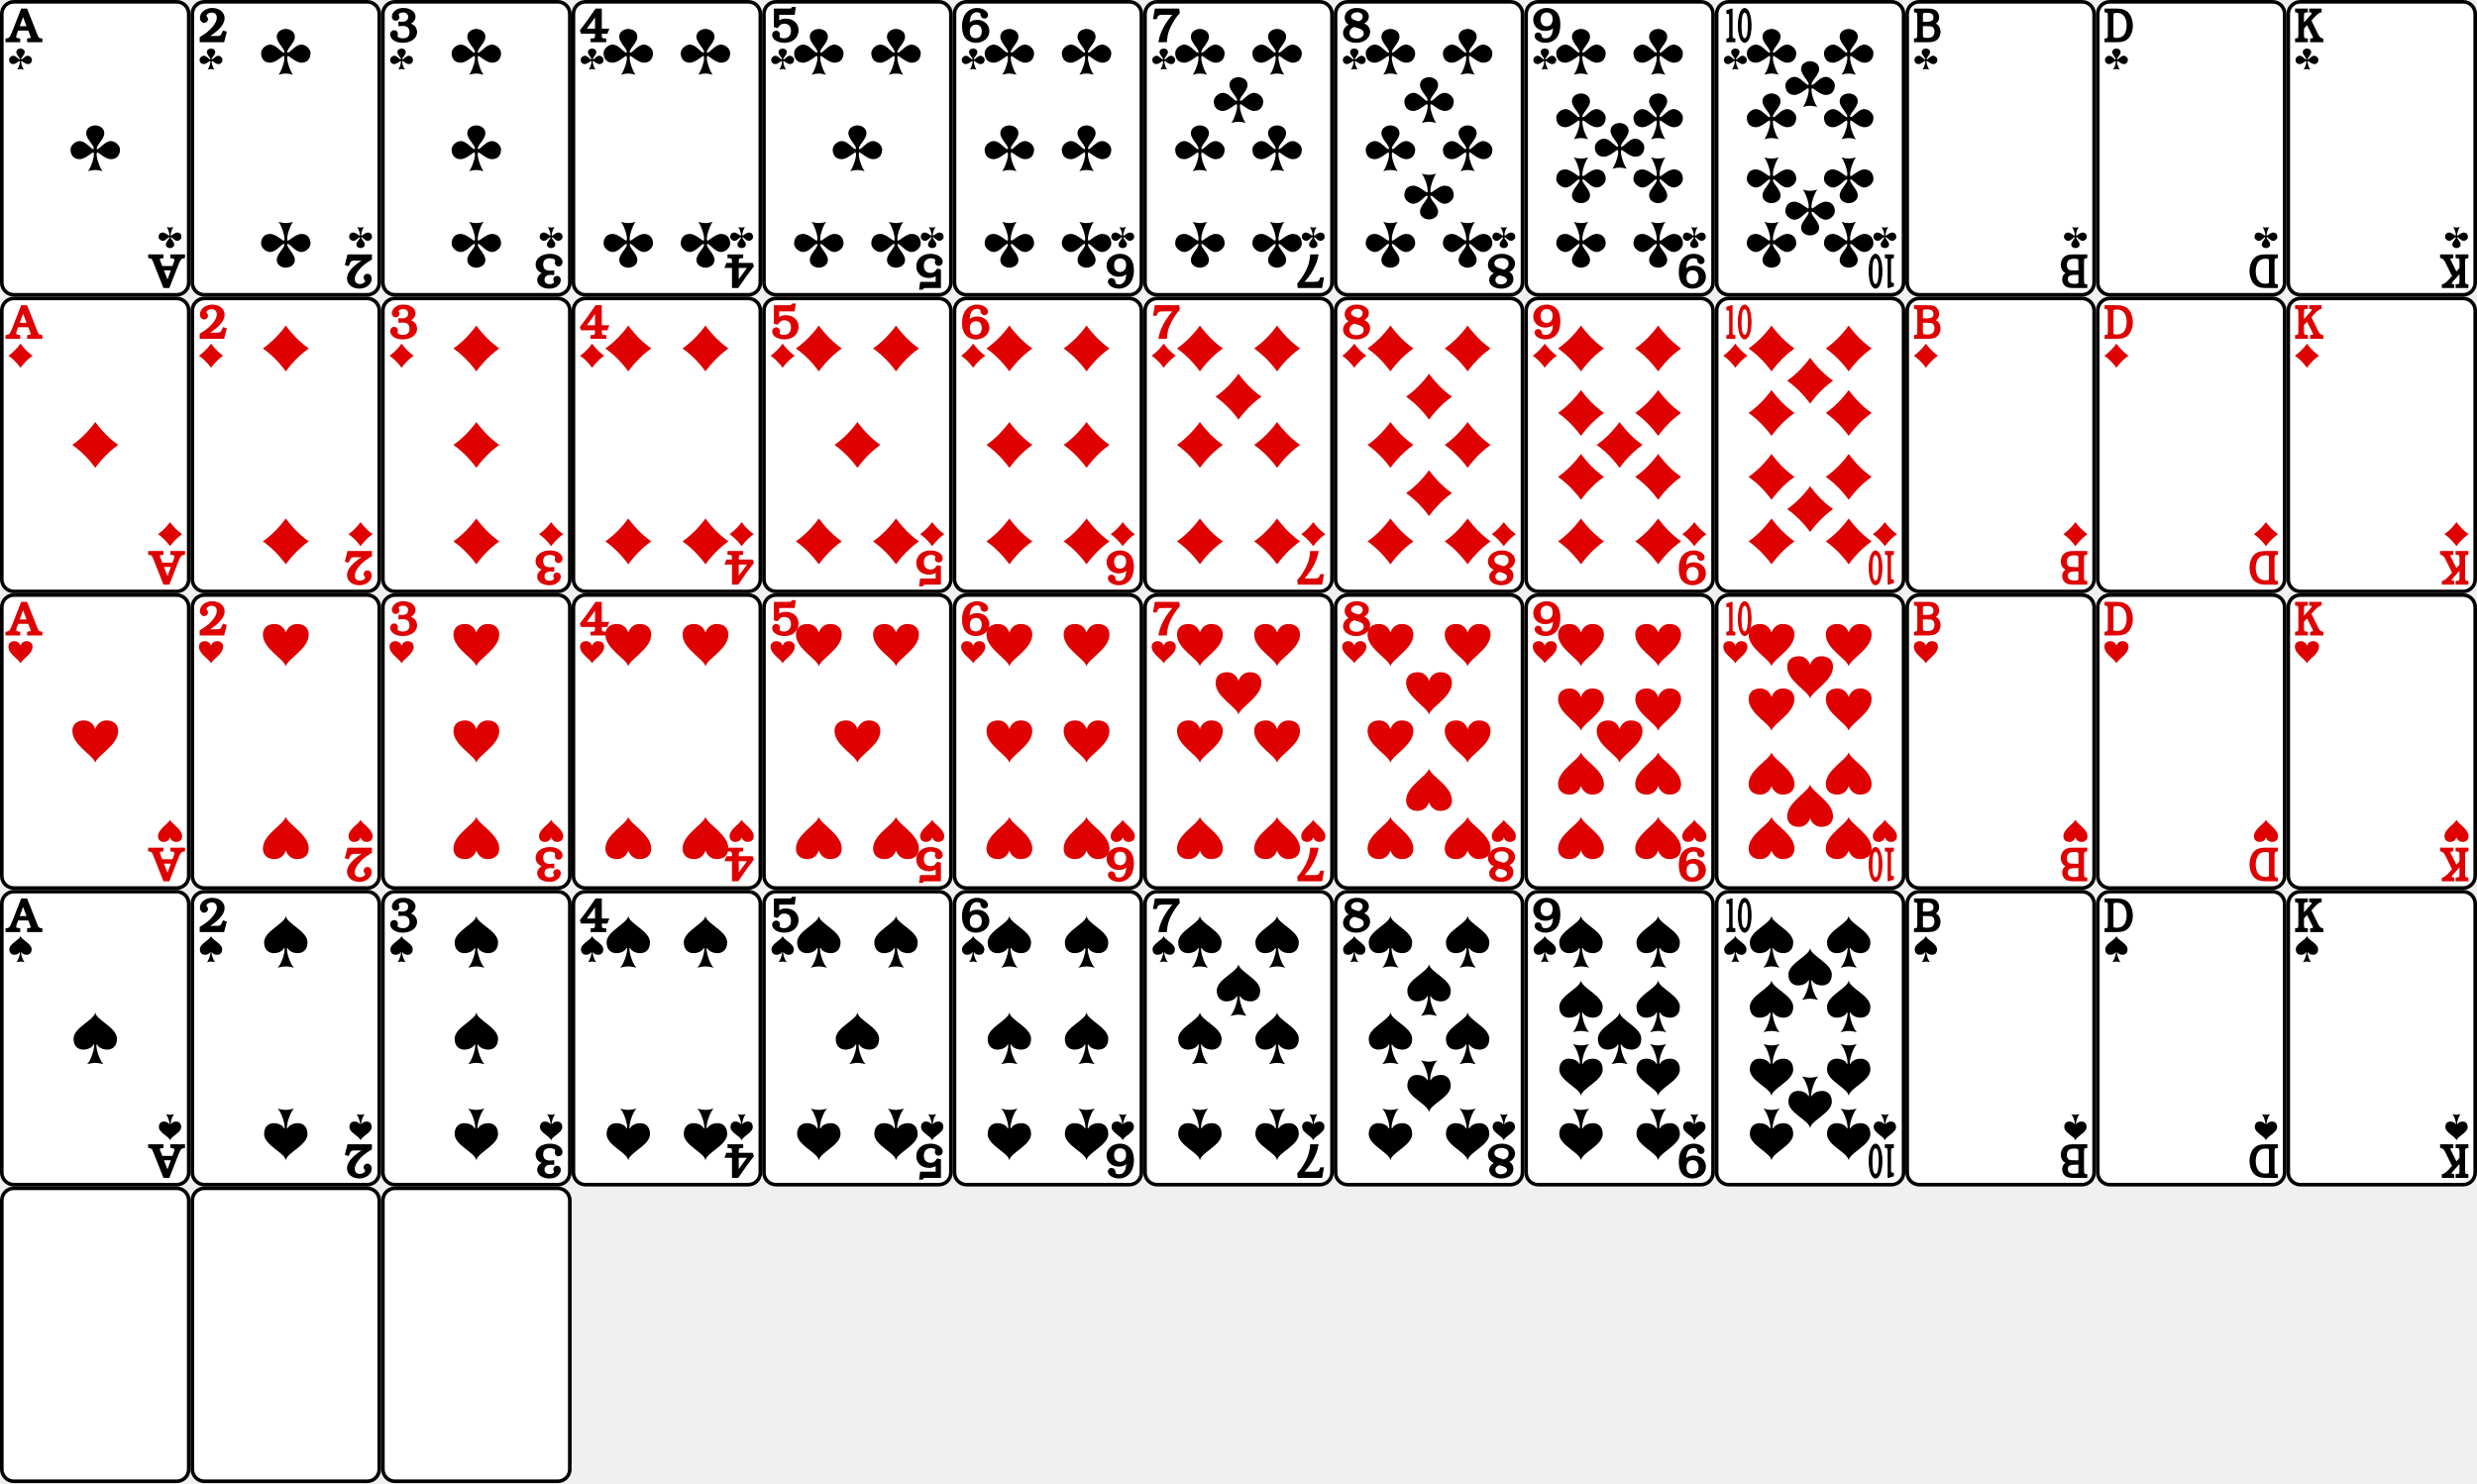
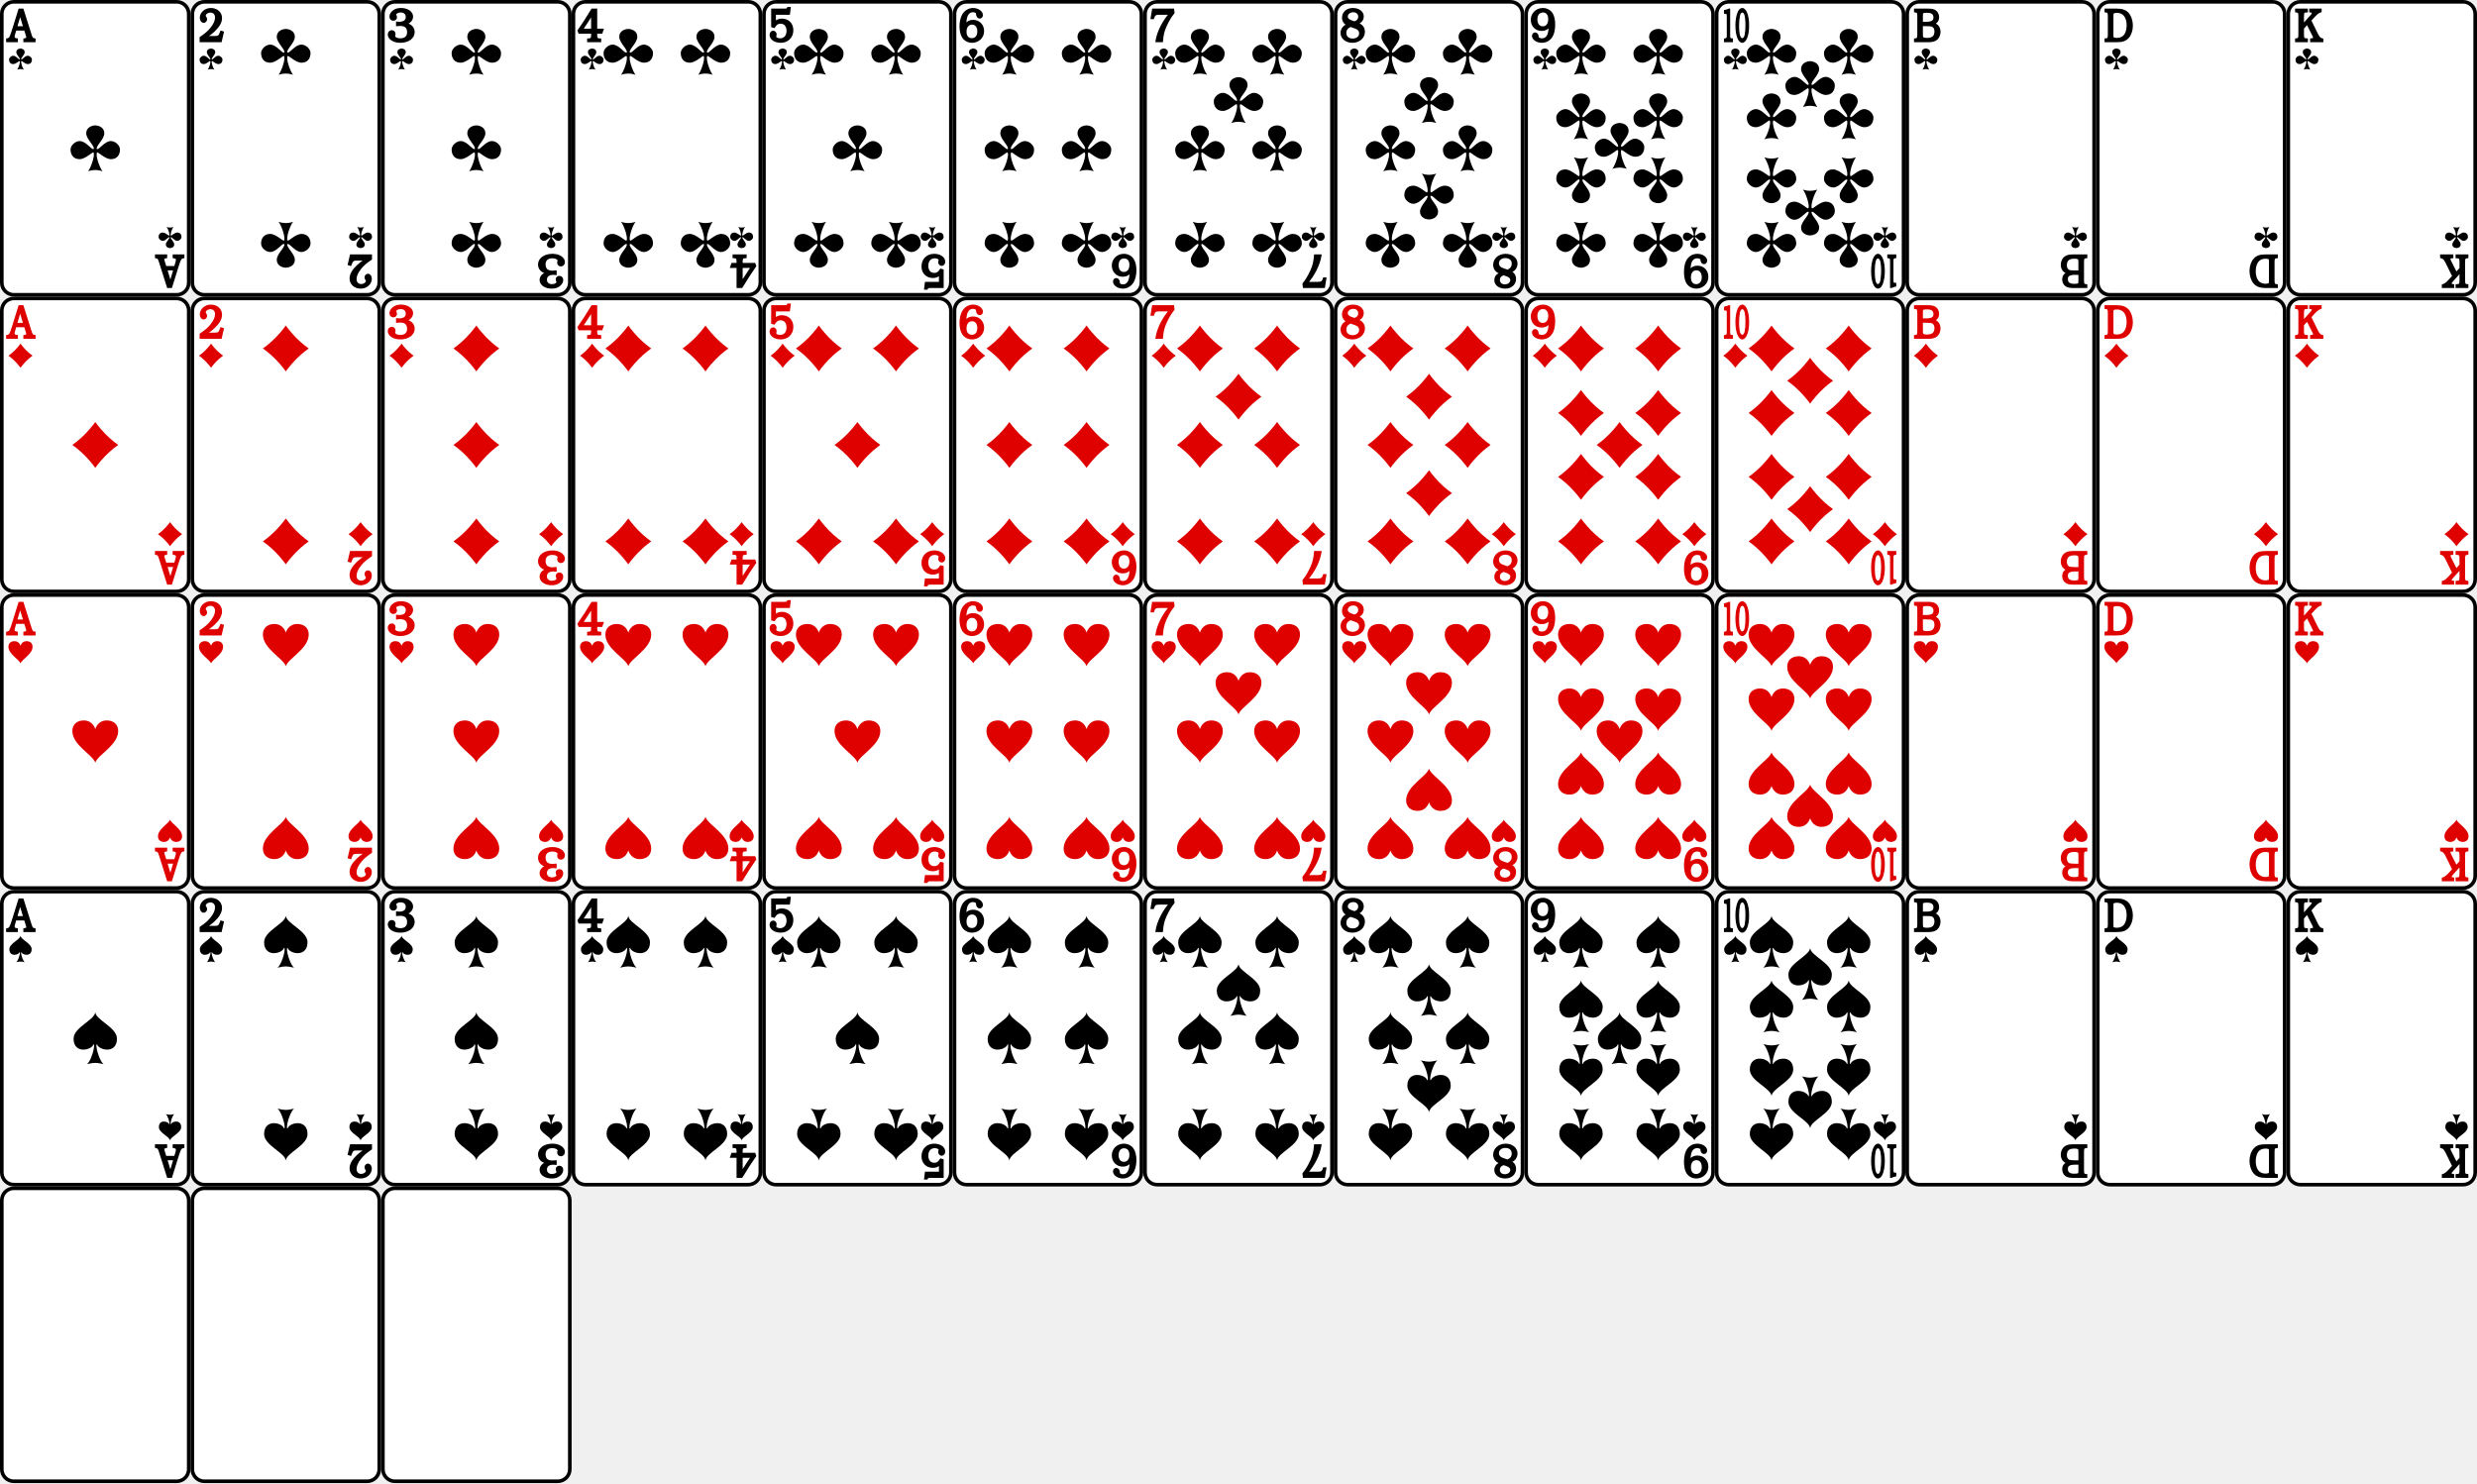
<svg xmlns="http://www.w3.org/2000/svg" xmlns:xlink="http://www.w3.org/1999/xlink" width="1027" height="615" viewBox="0 0 1027 615" version="1.1">
  <defs>
    <style type="text/css">

  text.cardsymbol {
    font-family: URW Bookman L;
    font-size: 19;
    font-weight: normal;
    font-stretch: ultra-condensed;
  }

</style>
    <path id="cf" fill="#FFFFFF" stroke="#000000" stroke-width="1.5" d="M78.25,117.25c0,2.762-2.238,5-5,5h-67.5c-2.761,0-5-2.238-5-5v-111.5c0-2.762,2.239-5,5-5h67.5c2.762,0,5,2.238,5,5V117.25z" />
    <path id="cl" fill="#000000" d="M6.5,-3c-2.772-0.021-4.988,3.909-5.875,3.25c-0.387-1.32,3.125-4,3.125-6.5s-2.5-3.25-3.75-3.25s-3.75,0.75-3.75,3.25s3.512,5.18,3.125,6.5c-0.886,0.659-3.103-3.271-5.875-3.25c-1.75,0-3.75,1.75-3.75,3.5c0,2.25,1.25,4,3.75,4s5.415-3.197,5.75-2.75c0.75,1-1,6.25-2.25,7.75c0,0,1.5-0.5,3-0.5s3,0.5,3,0.5c-1.25-1.5-3-6.75-2.25-7.75c0.336-0.447,3.25,2.75,5.75,2.75s3.75-1.75,3.75-4C10.25,-1.25,8.25,-3,6.5,-3z" />
    <path id="cs" fill="#000000" d="M3.012,-1.381c-1.284-0.01-2.311,1.8-2.722,1.497c-0.179-0.608,1.449-1.842,1.449-2.994c0-1.151-1.159-1.497-1.738-1.497s-1.738,0.346-1.738,1.497c0,1.151,1.627,2.386,1.448,2.994c-0.411,0.304-1.438-1.506-2.723-1.497c-0.811,0-1.738,0.806-1.738,1.612c0,1.036,0.579,1.842,1.738,1.842s2.509-1.473,2.665-1.266c0.348,0.46-0.463,2.877-1.042,3.569c0,0,0.695-0.23,1.39-0.23s1.391,0.23,1.391,0.23c-0.58-0.691-1.391-3.108-1.043-3.569c0.156-0.207,1.506,1.266,2.664,1.266c1.159,0,1.738-0.806,1.738-1.842C4.75,-0.576,3.823,-1.381,3.012,-1.381z" />
    <path id="dl" fill="#DF0000" d="M4.19,-4.534C1.677,-7.125,0,-9.5,0,-9.5s-1.677,2.375-4.19,4.966C-6.706,-1.943,-9.5,0,-9.5,0s2.794,1.942,5.31,4.535c2.514,2.59,4.19,4.965,4.19,4.965s1.677-2.375,4.19-4.965c2.515-2.593,5.31-4.535,5.31-4.535S6.705,-1.943,4.19,-4.534z" />
    <path id="ds" fill="#DF0000" d="M2.205,-2.386C0.882,-3.75,0,-5,0,-5s-0.882,1.25-2.206,2.614C-3.529,-1.023,-5,0,-5,0s1.471,1.022,2.794,2.387C-0.882,3.75,0,5,0,5s0.882-1.25,2.205-2.613C3.529,1.022,5,0,5,0S3.529,-1.023,2.205,-2.386z" />
    <path id="hl" fill="#DF0000" d="M4.75,-8.75c-3.852,0-4.75,3.6-4.75,3.6s-0.898-3.6-4.75-3.6c-2.695,0-4.75,1.516-4.75,4.375c0,5.875,8.5,9.875,9.5,13.125c1-3.25,9.5-7.25,9.5-13.125C9.5,-7.234,7.445,-8.75,4.75,-8.75z" />
    <path id="hs" fill="#DF0000" d="M2.5,-4.625c-2.027,0-2.5,1.903-2.5,1.903s-0.473-1.903-2.5-1.903c-1.418,0-2.5,0.801-2.5,2.313c0,3.105,4.474,5.22,5,6.938c0.526-1.718,5-3.832,5-6.938C5,-3.824,3.919,-4.625,2.5,-4.625z" />
    <path id="sl" fill="#000000" d="M0,-10.75c-0.25,3.25-9,6.25-9,11c0,3.5,2.305,4.5,4,4.5c2.422,0,3.933-1.284,4.175-2c0-0.239,0.325-0.239,0.325,0c0.25,2-1.75,7.5-3,8c0.5,0,2-0.5,3.5-0.5s3,0.5,3.5,0.5c-1.25-0.5-3.25-6-3-8c0-0.239,0.325-0.239,0.325,0c0.242,0.716,1.753,2,4.175,2c1.695,0,4-1,4-4.5C9,-4.5,0.25,-7.5,0,-10.75z" />
    <path id="ss" fill="#000000" d="M0,-5.5c-0.128,1.663-4.625,3.198-4.625,5.628c0,1.791,1.185,2.303,2.056,2.303c1.245,0,2.021-0.657,2.145-1.023c0-0.123,0.167-0.123,0.167,0c0.128,1.023-0.899,3.837-1.542,4.093c0.257,0,1.027-0.256,1.798-0.256s1.542,0.256,1.799,0.256c-0.643-0.256-1.67-3.069-1.542-4.093c0-0.123,0.167-0.123,0.167,0c0.124,0.366,0.901,1.023,2.146,1.023c0.871,0,2.055-0.512,2.055-2.303C4.625,-2.302,0.128,-3.837,0,-5.5z" />
-     <text id="it1" class="cardsymbol">A</text>
-     <text id="it2" class="cardsymbol">2</text>
+     <text id="it1" class="cardsymbol" transform="scale(0.8,1)">A</text>
+     <text id="it2" class="cardsymbol" transform="scale(0.9,1)">2</text>
    <text id="it3" class="cardsymbol">3</text>
-     <text id="it4" class="cardsymbol">4</text>
-     <text id="it5" class="cardsymbol">5</text>
-     <text id="it6" class="cardsymbol">6</text>
-     <text id="it7" class="cardsymbol">7</text>
-     <text id="it8" class="cardsymbol">8</text>
-     <text id="it9" class="cardsymbol">9</text>
+     <text id="it4" class="cardsymbol" transform="scale(0.9,1)">4</text>
+     <text id="it5" class="cardsymbol" transform="scale(0.9,1)">5</text>
+     <text id="it6" class="cardsymbol" transform="scale(0.9,1)">6</text>
+     <text id="it7" class="cardsymbol" transform="scale(0.9,1)">7</text>
+     <text id="it8" class="cardsymbol" transform="scale(0.9,1)">8</text>
+     <text id="it9" class="cardsymbol" transform="scale(0.9,1)">9</text>
    <text id="it10" class="cardsymbol" transform="scale(0.5,1)">10</text>
    <text id="itj" class="cardsymbol" transform="scale(0.8,1)">B</text>
    <text id="itq" class="cardsymbol" transform="scale(0.8,1)">D</text>
    <text id="itk" class="cardsymbol" transform="scale(0.8,1)">K</text>
    <g id="index1">
      <use transform="translate(3.5,17)" xlink:href="#it1" />
      <use transform="translate(-3.5,-17) rotate(180,39.5,61.5)" xlink:href="#it1" />
    </g>
    <g id="index2">
      <use transform="translate(3.5,17)" xlink:href="#it2" />
      <use transform="translate(-3.5,-17) rotate(180,39.5,61.5)" xlink:href="#it2" />
    </g>
    <g id="index3">
-       <use transform="translate(3.5,17)" xlink:href="#it3" />
-       <use transform="translate(-3.5,-17) rotate(180,39.5,61.5)" xlink:href="#it3" />
+       <use transform="translate(2.5,17)" xlink:href="#it3" />
+       <use transform="translate(-2.5,-17) rotate(180,39.5,61.5)" xlink:href="#it3" />
    </g>
    <g id="index4">
-       <use transform="translate(3.5,17)" xlink:href="#it4" />
-       <use transform="translate(-3.5,-17) rotate(180,39.5,61.5)" xlink:href="#it4" />
+       <use transform="translate(2.5,17)" xlink:href="#it4" />
+       <use transform="translate(-2.5,-17) rotate(180,39.5,61.5)" xlink:href="#it4" />
    </g>
    <g id="index5">
-       <use transform="translate(3.5,17)" xlink:href="#it5" />
-       <use transform="translate(-3.5,-17) rotate(180,39.5,61.5)" xlink:href="#it5" />
+       <use transform="translate(2.5,17)" xlink:href="#it5" />
+       <use transform="translate(-2.5,-17) rotate(180,39.5,61.5)" xlink:href="#it5" />
    </g>
    <g id="index6">
-       <use transform="translate(3.5,17)" xlink:href="#it6" />
-       <use transform="translate(-3.5,-17) rotate(180,39.5,61.5)" xlink:href="#it6" />
+       <use transform="translate(2.5,17)" xlink:href="#it6" />
+       <use transform="translate(-2.5,-17) rotate(180,39.5,61.5)" xlink:href="#it6" />
    </g>
    <g id="index7">
-       <use transform="translate(3.5,17)" xlink:href="#it7" />
-       <use transform="translate(-3.5,-17) rotate(180,39.5,61.5)" xlink:href="#it7" />
+       <use transform="translate(2.5,17)" xlink:href="#it7" />
+       <use transform="translate(-2.5,-17) rotate(180,39.5,61.5)" xlink:href="#it7" />
    </g>
    <g id="index8">
-       <use transform="translate(3.5,17)" xlink:href="#it8" />
-       <use transform="translate(-3.5,-17) rotate(180,39.5,61.5)" xlink:href="#it8" />
+       <use transform="translate(2.5,17)" xlink:href="#it8" />
+       <use transform="translate(-2.5,-17) rotate(180,39.5,61.5)" xlink:href="#it8" />
    </g>
    <g id="index9">
-       <use transform="translate(3.5,17)" xlink:href="#it9" />
-       <use transform="translate(-3.5,-17) rotate(180,39.5,61.5)" xlink:href="#it9" />
+       <use transform="translate(2.5,17)" xlink:href="#it9" />
+       <use transform="translate(-2.5,-17) rotate(180,39.5,61.5)" xlink:href="#it9" />
    </g>
    <g id="index10">
-       <use transform="translate(3.5,17)" xlink:href="#it10" />
-       <use transform="translate(-3.5,-17) rotate(180,39.5,61.5)" xlink:href="#it10" />
+       <use transform="translate(2.5,17)" xlink:href="#it10" />
+       <use transform="translate(-2.5,-17) rotate(180,39.5,61.5)" xlink:href="#it10" />
    </g>
    <g id="indexj">
      <use transform="translate(3.5,17)" xlink:href="#itj" />
      <use transform="translate(-3.5,-17) rotate(180,39.5,61.5)" xlink:href="#itj" />
    </g>
    <g id="indexq">
      <use transform="translate(3.5,17)" xlink:href="#itq" />
      <use transform="translate(-3.5,-17) rotate(180,39.5,61.5)" xlink:href="#itq" />
    </g>
    <g id="indexk">
      <use transform="translate(3.5,17)" xlink:href="#itk" />
      <use transform="translate(-3.5,-17) rotate(180,39.5,61.5)" xlink:href="#itk" />
    </g>
    <use id="index1b" xlink:href="#index1" stroke="#000000" fill="#000000" />
    <use id="index1r" xlink:href="#index1" stroke="#DF0000" fill="#DF0000" />
    <use id="index2b" xlink:href="#index2" stroke="#000000" fill="#000000" />
    <use id="index2r" xlink:href="#index2" stroke="#DF0000" fill="#DF0000" />
    <use id="index3b" xlink:href="#index3" stroke="#000000" fill="#000000" />
    <use id="index3r" xlink:href="#index3" stroke="#DF0000" fill="#DF0000" />
    <use id="index4b" xlink:href="#index4" stroke="#000000" fill="#000000" />
    <use id="index4r" xlink:href="#index4" stroke="#DF0000" fill="#DF0000" />
    <use id="index5b" xlink:href="#index5" stroke="#000000" fill="#000000" />
    <use id="index5r" xlink:href="#index5" stroke="#DF0000" fill="#DF0000" />
    <use id="index6b" xlink:href="#index6" stroke="#000000" fill="#000000" />
    <use id="index6r" xlink:href="#index6" stroke="#DF0000" fill="#DF0000" />
    <use id="index7b" xlink:href="#index7" stroke="#000000" fill="#000000" />
    <use id="index7r" xlink:href="#index7" stroke="#DF0000" fill="#DF0000" />
    <use id="index8b" xlink:href="#index8" stroke="#000000" fill="#000000" />
    <use id="index8r" xlink:href="#index8" stroke="#DF0000" fill="#DF0000" />
    <use id="index9b" xlink:href="#index9" stroke="#000000" fill="#000000" />
    <use id="index9r" xlink:href="#index9" stroke="#DF0000" fill="#DF0000" />
    <use id="index10b" xlink:href="#index10" stroke="#000000" fill="#000000" />
    <use id="index10r" xlink:href="#index10" stroke="#DF0000" fill="#DF0000" />
    <use id="indexjb" xlink:href="#indexj" stroke="#000000" fill="#000000" />
    <use id="indexjr" xlink:href="#indexj" stroke="#DF0000" fill="#DF0000" />
    <use id="indexqb" xlink:href="#indexq" stroke="#000000" fill="#000000" />
    <use id="indexqr" xlink:href="#indexq" stroke="#DF0000" fill="#DF0000" />
    <use id="indexkb" xlink:href="#indexk" stroke="#000000" fill="#000000" />
    <use id="indexkr" xlink:href="#indexk" stroke="#DF0000" fill="#DF0000" />
  </defs>
  <g id="1_club">
    <use x="0" y="0" xlink:href="#cf" />
    <use x="0" y="0" xlink:href="#index1b" />
    <use transform="translate(8.5,24.5)" xlink:href="#cs" />
    <use transform="translate(70.5,98.5) rotate(180)" xlink:href="#cs" />
    <use transform="translate(39.5,61.5)" xlink:href="#cl" />
  </g>
  <g id="1_diamond">
    <use x="0" y="123" xlink:href="#cf" />
    <use x="0" y="123" xlink:href="#index1r" />
    <use transform="translate(8.5,147.5)" xlink:href="#ds" />
    <use transform="translate(70.5,221.5)" xlink:href="#ds" />
    <use transform="translate(39.5,184.5)" xlink:href="#dl" />
  </g>
  <g id="1_heart">
    <use x="0" y="246" xlink:href="#cf" />
    <use x="0" y="246" xlink:href="#index1r" />
    <use transform="translate(8.5,270.5)" xlink:href="#hs" />
    <use transform="translate(70.5,344.5) rotate(180)" xlink:href="#hs" />
    <use transform="translate(39.5,307.5)" xlink:href="#hl" />
  </g>
  <g id="1_spade">
    <use x="0" y="369" xlink:href="#cf" />
    <use x="0" y="369" xlink:href="#index1b" />
    <use transform="translate(8.5,393.5)" xlink:href="#ss" />
    <use transform="translate(70.5,467.5) rotate(180)" xlink:href="#ss" />
    <use transform="translate(39.5,430.5)" xlink:href="#sl" />
  </g>
  <g id="2_club">
    <use x="79" y="0" xlink:href="#cf" />
    <use x="79" y="0" xlink:href="#index2b" />
    <use transform="translate(87.5,24.5)" xlink:href="#cs" />
    <use transform="translate(149.5,98.5) rotate(180)" xlink:href="#cs" />
    <use transform="translate(118.5,21.5)" xlink:href="#cl" />
    <use transform="translate(118.5,101.5) rotate(180)" xlink:href="#cl" />
  </g>
  <g id="2_diamond">
    <use x="79" y="123" xlink:href="#cf" />
    <use x="79" y="123" xlink:href="#index2r" />
    <use transform="translate(87.5,147.5)" xlink:href="#ds" />
    <use transform="translate(149.5,221.5)" xlink:href="#ds" />
    <use transform="translate(118.5,144.5)" xlink:href="#dl" />
    <use transform="translate(118.5,224.5)" xlink:href="#dl" />
  </g>
  <g id="2_heart">
    <use x="79" y="246" xlink:href="#cf" />
    <use x="79" y="246" xlink:href="#index2r" />
    <use transform="translate(87.5,270.5)" xlink:href="#hs" />
    <use transform="translate(149.5,344.5) rotate(180)" xlink:href="#hs" />
    <use transform="translate(118.5,267.5)" xlink:href="#hl" />
    <use transform="translate(118.5,347.5) rotate(180)" xlink:href="#hl" />
  </g>
  <g id="2_spade">
    <use x="79" y="369" xlink:href="#cf" />
    <use x="79" y="369" xlink:href="#index2b" />
    <use transform="translate(87.5,393.5)" xlink:href="#ss" />
    <use transform="translate(149.5,467.5) rotate(180)" xlink:href="#ss" />
    <use transform="translate(118.5,390.5)" xlink:href="#sl" />
    <use transform="translate(118.5,470.5) rotate(180)" xlink:href="#sl" />
  </g>
  <g id="3_club">
    <use x="158" y="0" xlink:href="#cf" />
    <use x="158" y="0" xlink:href="#index3b" />
    <use transform="translate(166.5,24.5)" xlink:href="#cs" />
    <use transform="translate(228.5,98.5) rotate(180)" xlink:href="#cs" />
    <use transform="translate(197.5,21.5)" xlink:href="#cl" />
    <use transform="translate(197.5,61.5)" xlink:href="#cl" />
    <use transform="translate(197.5,101.5) rotate(180)" xlink:href="#cl" />
  </g>
  <g id="3_diamond">
    <use x="158" y="123" xlink:href="#cf" />
    <use x="158" y="123" xlink:href="#index3r" />
    <use transform="translate(166.5,147.5)" xlink:href="#ds" />
    <use transform="translate(228.5,221.5)" xlink:href="#ds" />
    <use transform="translate(197.5,144.5)" xlink:href="#dl" />
    <use transform="translate(197.5,184.5)" xlink:href="#dl" />
    <use transform="translate(197.5,224.5)" xlink:href="#dl" />
  </g>
  <g id="3_heart">
    <use x="158" y="246" xlink:href="#cf" />
    <use x="158" y="246" xlink:href="#index3r" />
    <use transform="translate(166.5,270.5)" xlink:href="#hs" />
    <use transform="translate(228.5,344.5) rotate(180)" xlink:href="#hs" />
    <use transform="translate(197.5,267.5)" xlink:href="#hl" />
    <use transform="translate(197.5,307.5)" xlink:href="#hl" />
    <use transform="translate(197.5,347.5) rotate(180)" xlink:href="#hl" />
  </g>
  <g id="3_spade">
    <use x="158" y="369" xlink:href="#cf" />
    <use x="158" y="369" xlink:href="#index3b" />
    <use transform="translate(166.5,393.5)" xlink:href="#ss" />
    <use transform="translate(228.5,467.5) rotate(180)" xlink:href="#ss" />
    <use transform="translate(197.5,390.5)" xlink:href="#sl" />
    <use transform="translate(197.5,430.5)" xlink:href="#sl" />
    <use transform="translate(197.5,470.5) rotate(180)" xlink:href="#sl" />
  </g>
  <g id="4_club">
    <use x="237" y="0" xlink:href="#cf" />
    <use x="237" y="0" xlink:href="#index4b" />
    <use transform="translate(245.5,24.5)" xlink:href="#cs" />
    <use transform="translate(307.5,98.5) rotate(180)" xlink:href="#cs" />
    <use transform="translate(260.5,21.5)" xlink:href="#cl" />
    <use transform="translate(260.5,101.5) rotate(180)" xlink:href="#cl" />
    <use transform="translate(292.5,21.5)" xlink:href="#cl" />
    <use transform="translate(292.5,101.5) rotate(180)" xlink:href="#cl" />
  </g>
  <g id="4_diamond">
    <use x="237" y="123" xlink:href="#cf" />
    <use x="237" y="123" xlink:href="#index4r" />
    <use transform="translate(245.5,147.5)" xlink:href="#ds" />
    <use transform="translate(307.5,221.5)" xlink:href="#ds" />
    <use transform="translate(260.5,144.5)" xlink:href="#dl" />
    <use transform="translate(260.5,224.5)" xlink:href="#dl" />
    <use transform="translate(292.5,144.5)" xlink:href="#dl" />
    <use transform="translate(292.5,224.5)" xlink:href="#dl" />
  </g>
  <g id="4_heart">
    <use x="237" y="246" xlink:href="#cf" />
    <use x="237" y="246" xlink:href="#index4r" />
    <use transform="translate(245.5,270.5)" xlink:href="#hs" />
    <use transform="translate(307.5,344.5) rotate(180)" xlink:href="#hs" />
    <use transform="translate(260.5,267.5)" xlink:href="#hl" />
    <use transform="translate(260.5,347.5) rotate(180)" xlink:href="#hl" />
    <use transform="translate(292.5,267.5)" xlink:href="#hl" />
    <use transform="translate(292.5,347.5) rotate(180)" xlink:href="#hl" />
  </g>
  <g id="4_spade">
    <use x="237" y="369" xlink:href="#cf" />
    <use x="237" y="369" xlink:href="#index4b" />
    <use transform="translate(245.5,393.5)" xlink:href="#ss" />
    <use transform="translate(307.5,467.5) rotate(180)" xlink:href="#ss" />
    <use transform="translate(260.5,390.5)" xlink:href="#sl" />
    <use transform="translate(260.5,470.5) rotate(180)" xlink:href="#sl" />
    <use transform="translate(292.5,390.5)" xlink:href="#sl" />
    <use transform="translate(292.5,470.5) rotate(180)" xlink:href="#sl" />
  </g>
  <g id="5_club">
    <use x="316" y="0" xlink:href="#cf" />
    <use x="316" y="0" xlink:href="#index5b" />
    <use transform="translate(324.5,24.5)" xlink:href="#cs" />
    <use transform="translate(386.5,98.5) rotate(180)" xlink:href="#cs" />
    <use transform="translate(339.5,21.5)" xlink:href="#cl" />
    <use transform="translate(339.5,101.5) rotate(180)" xlink:href="#cl" />
    <use transform="translate(355.5,61.5)" xlink:href="#cl" />
    <use transform="translate(371.5,21.5)" xlink:href="#cl" />
    <use transform="translate(371.5,101.5) rotate(180)" xlink:href="#cl" />
  </g>
  <g id="5_diamond">
    <use x="316" y="123" xlink:href="#cf" />
    <use x="316" y="123" xlink:href="#index5r" />
    <use transform="translate(324.5,147.5)" xlink:href="#ds" />
    <use transform="translate(386.5,221.5)" xlink:href="#ds" />
    <use transform="translate(339.5,144.5)" xlink:href="#dl" />
    <use transform="translate(339.5,224.5)" xlink:href="#dl" />
    <use transform="translate(355.5,184.5)" xlink:href="#dl" />
    <use transform="translate(371.5,144.5)" xlink:href="#dl" />
    <use transform="translate(371.5,224.5)" xlink:href="#dl" />
  </g>
  <g id="5_heart">
    <use x="316" y="246" xlink:href="#cf" />
    <use x="316" y="246" xlink:href="#index5r" />
    <use transform="translate(324.5,270.5)" xlink:href="#hs" />
    <use transform="translate(386.5,344.5) rotate(180)" xlink:href="#hs" />
    <use transform="translate(339.5,267.5)" xlink:href="#hl" />
    <use transform="translate(339.5,347.5) rotate(180)" xlink:href="#hl" />
    <use transform="translate(355.5,307.5)" xlink:href="#hl" />
    <use transform="translate(371.5,267.5)" xlink:href="#hl" />
    <use transform="translate(371.5,347.5) rotate(180)" xlink:href="#hl" />
  </g>
  <g id="5_spade">
    <use x="316" y="369" xlink:href="#cf" />
    <use x="316" y="369" xlink:href="#index5b" />
    <use transform="translate(324.5,393.5)" xlink:href="#ss" />
    <use transform="translate(386.5,467.5) rotate(180)" xlink:href="#ss" />
    <use transform="translate(339.5,390.5)" xlink:href="#sl" />
    <use transform="translate(339.5,470.5) rotate(180)" xlink:href="#sl" />
    <use transform="translate(355.5,430.5)" xlink:href="#sl" />
    <use transform="translate(371.5,390.5)" xlink:href="#sl" />
    <use transform="translate(371.5,470.5) rotate(180)" xlink:href="#sl" />
  </g>
  <g id="6_club">
    <use x="395" y="0" xlink:href="#cf" />
    <use x="395" y="0" xlink:href="#index6b" />
    <use transform="translate(403.5,24.5)" xlink:href="#cs" />
    <use transform="translate(465.5,98.5) rotate(180)" xlink:href="#cs" />
    <use transform="translate(418.5,21.5)" xlink:href="#cl" />
    <use transform="translate(418.5,61.5)" xlink:href="#cl" />
    <use transform="translate(418.5,101.5) rotate(180)" xlink:href="#cl" />
    <use transform="translate(450.5,21.5)" xlink:href="#cl" />
    <use transform="translate(450.5,61.5)" xlink:href="#cl" />
    <use transform="translate(450.5,101.5) rotate(180)" xlink:href="#cl" />
  </g>
  <g id="6_diamond">
    <use x="395" y="123" xlink:href="#cf" />
    <use x="395" y="123" xlink:href="#index6r" />
    <use transform="translate(403.5,147.5)" xlink:href="#ds" />
    <use transform="translate(465.5,221.5)" xlink:href="#ds" />
    <use transform="translate(418.5,144.5)" xlink:href="#dl" />
    <use transform="translate(418.5,184.5)" xlink:href="#dl" />
    <use transform="translate(418.5,224.5)" xlink:href="#dl" />
    <use transform="translate(450.5,144.5)" xlink:href="#dl" />
    <use transform="translate(450.5,184.5)" xlink:href="#dl" />
    <use transform="translate(450.5,224.5)" xlink:href="#dl" />
  </g>
  <g id="6_heart">
    <use x="395" y="246" xlink:href="#cf" />
    <use x="395" y="246" xlink:href="#index6r" />
    <use transform="translate(403.5,270.5)" xlink:href="#hs" />
    <use transform="translate(465.5,344.5) rotate(180)" xlink:href="#hs" />
    <use transform="translate(418.5,267.5)" xlink:href="#hl" />
    <use transform="translate(418.5,307.5)" xlink:href="#hl" />
    <use transform="translate(418.5,347.5) rotate(180)" xlink:href="#hl" />
    <use transform="translate(450.5,267.5)" xlink:href="#hl" />
    <use transform="translate(450.5,307.5)" xlink:href="#hl" />
    <use transform="translate(450.5,347.5) rotate(180)" xlink:href="#hl" />
  </g>
  <g id="6_spade">
    <use x="395" y="369" xlink:href="#cf" />
    <use x="395" y="369" xlink:href="#index6b" />
    <use transform="translate(403.5,393.5)" xlink:href="#ss" />
    <use transform="translate(465.5,467.5) rotate(180)" xlink:href="#ss" />
    <use transform="translate(418.5,390.5)" xlink:href="#sl" />
    <use transform="translate(418.5,430.5)" xlink:href="#sl" />
    <use transform="translate(418.5,470.5) rotate(180)" xlink:href="#sl" />
    <use transform="translate(450.5,390.5)" xlink:href="#sl" />
    <use transform="translate(450.5,430.5)" xlink:href="#sl" />
    <use transform="translate(450.5,470.5) rotate(180)" xlink:href="#sl" />
  </g>
  <g id="7_club">
    <use x="474" y="0" xlink:href="#cf" />
    <use x="474" y="0" xlink:href="#index7b" />
    <use transform="translate(482.5,24.5)" xlink:href="#cs" />
    <use transform="translate(544.5,98.5) rotate(180)" xlink:href="#cs" />
    <use transform="translate(497.5,21.5)" xlink:href="#cl" />
    <use transform="translate(497.5,61.5)" xlink:href="#cl" />
    <use transform="translate(497.5,101.5) rotate(180)" xlink:href="#cl" />
    <use transform="translate(513.5,41.5)" xlink:href="#cl" />
    <use transform="translate(529.5,21.5)" xlink:href="#cl" />
    <use transform="translate(529.5,61.5)" xlink:href="#cl" />
    <use transform="translate(529.5,101.5) rotate(180)" xlink:href="#cl" />
  </g>
  <g id="7_diamond">
    <use x="474" y="123" xlink:href="#cf" />
    <use x="474" y="123" xlink:href="#index7r" />
    <use transform="translate(482.5,147.5)" xlink:href="#ds" />
    <use transform="translate(544.5,221.5)" xlink:href="#ds" />
    <use transform="translate(497.5,144.5)" xlink:href="#dl" />
    <use transform="translate(497.5,184.5)" xlink:href="#dl" />
    <use transform="translate(497.5,224.5)" xlink:href="#dl" />
    <use transform="translate(513.5,164.5)" xlink:href="#dl" />
    <use transform="translate(529.5,144.5)" xlink:href="#dl" />
    <use transform="translate(529.5,184.5)" xlink:href="#dl" />
    <use transform="translate(529.5,224.5)" xlink:href="#dl" />
  </g>
  <g id="7_heart">
    <use x="474" y="246" xlink:href="#cf" />
    <use x="474" y="246" xlink:href="#index7r" />
    <use transform="translate(482.5,270.5)" xlink:href="#hs" />
    <use transform="translate(544.5,344.5) rotate(180)" xlink:href="#hs" />
    <use transform="translate(497.5,267.5)" xlink:href="#hl" />
    <use transform="translate(497.5,307.5)" xlink:href="#hl" />
    <use transform="translate(497.5,347.5) rotate(180)" xlink:href="#hl" />
    <use transform="translate(513.5,287.5)" xlink:href="#hl" />
    <use transform="translate(529.5,267.5)" xlink:href="#hl" />
    <use transform="translate(529.5,307.5)" xlink:href="#hl" />
    <use transform="translate(529.5,347.5) rotate(180)" xlink:href="#hl" />
  </g>
  <g id="7_spade">
    <use x="474" y="369" xlink:href="#cf" />
    <use x="474" y="369" xlink:href="#index7b" />
    <use transform="translate(482.5,393.5)" xlink:href="#ss" />
    <use transform="translate(544.5,467.5) rotate(180)" xlink:href="#ss" />
    <use transform="translate(497.5,390.5)" xlink:href="#sl" />
    <use transform="translate(497.5,430.5)" xlink:href="#sl" />
    <use transform="translate(497.5,470.5) rotate(180)" xlink:href="#sl" />
    <use transform="translate(513.5,410.5)" xlink:href="#sl" />
    <use transform="translate(529.5,390.5)" xlink:href="#sl" />
    <use transform="translate(529.5,430.5)" xlink:href="#sl" />
    <use transform="translate(529.5,470.5) rotate(180)" xlink:href="#sl" />
  </g>
  <g id="8_club">
    <use x="553" y="0" xlink:href="#cf" />
    <use x="553" y="0" xlink:href="#index8b" />
    <use transform="translate(561.5,24.5)" xlink:href="#cs" />
    <use transform="translate(623.5,98.5) rotate(180)" xlink:href="#cs" />
    <use transform="translate(576.5,21.5)" xlink:href="#cl" />
    <use transform="translate(576.5,61.5)" xlink:href="#cl" />
    <use transform="translate(576.5,101.5) rotate(180)" xlink:href="#cl" />
    <use transform="translate(592.5,41.5)" xlink:href="#cl" />
    <use transform="translate(592.5,81.5) rotate(180)" xlink:href="#cl" />
    <use transform="translate(608.5,21.5)" xlink:href="#cl" />
    <use transform="translate(608.5,61.5)" xlink:href="#cl" />
    <use transform="translate(608.5,101.5) rotate(180)" xlink:href="#cl" />
  </g>
  <g id="8_diamond">
    <use x="553" y="123" xlink:href="#cf" />
    <use x="553" y="123" xlink:href="#index8r" />
    <use transform="translate(561.5,147.5)" xlink:href="#ds" />
    <use transform="translate(623.5,221.5)" xlink:href="#ds" />
    <use transform="translate(576.5,144.5)" xlink:href="#dl" />
    <use transform="translate(576.5,184.5)" xlink:href="#dl" />
    <use transform="translate(576.5,224.5)" xlink:href="#dl" />
    <use transform="translate(592.5,164.5)" xlink:href="#dl" />
    <use transform="translate(592.5,204.5)" xlink:href="#dl" />
    <use transform="translate(608.5,144.5)" xlink:href="#dl" />
    <use transform="translate(608.5,184.5)" xlink:href="#dl" />
    <use transform="translate(608.5,224.5)" xlink:href="#dl" />
  </g>
  <g id="8_heart">
    <use x="553" y="246" xlink:href="#cf" />
    <use x="553" y="246" xlink:href="#index8r" />
    <use transform="translate(561.5,270.5)" xlink:href="#hs" />
    <use transform="translate(623.5,344.5) rotate(180)" xlink:href="#hs" />
    <use transform="translate(576.5,267.5)" xlink:href="#hl" />
    <use transform="translate(576.5,307.5)" xlink:href="#hl" />
    <use transform="translate(576.5,347.5) rotate(180)" xlink:href="#hl" />
    <use transform="translate(592.5,287.5)" xlink:href="#hl" />
    <use transform="translate(592.5,327.5) rotate(180)" xlink:href="#hl" />
    <use transform="translate(608.5,267.5)" xlink:href="#hl" />
    <use transform="translate(608.5,307.5)" xlink:href="#hl" />
    <use transform="translate(608.5,347.5) rotate(180)" xlink:href="#hl" />
  </g>
  <g id="8_spade">
    <use x="553" y="369" xlink:href="#cf" />
    <use x="553" y="369" xlink:href="#index8b" />
    <use transform="translate(561.5,393.5)" xlink:href="#ss" />
    <use transform="translate(623.5,467.5) rotate(180)" xlink:href="#ss" />
    <use transform="translate(576.5,390.5)" xlink:href="#sl" />
    <use transform="translate(576.5,430.5)" xlink:href="#sl" />
    <use transform="translate(576.5,470.5) rotate(180)" xlink:href="#sl" />
    <use transform="translate(592.5,410.5)" xlink:href="#sl" />
    <use transform="translate(592.5,450.5) rotate(180)" xlink:href="#sl" />
    <use transform="translate(608.5,390.5)" xlink:href="#sl" />
    <use transform="translate(608.5,430.5)" xlink:href="#sl" />
    <use transform="translate(608.5,470.5) rotate(180)" xlink:href="#sl" />
  </g>
  <g id="9_club">
    <use x="632" y="0" xlink:href="#cf" />
    <use x="632" y="0" xlink:href="#index9b" />
    <use transform="translate(640.5,24.5)" xlink:href="#cs" />
    <use transform="translate(702.5,98.5) rotate(180)" xlink:href="#cs" />
    <use transform="translate(655.5,21.5)" xlink:href="#cl" />
    <use transform="translate(655.5,48.25)" xlink:href="#cl" />
    <use transform="translate(655.5,74.75) rotate(180)" xlink:href="#cl" />
    <use transform="translate(655.5,101.5) rotate(180)" xlink:href="#cl" />
    <use transform="translate(671.5,60.5)" xlink:href="#cl" />
    <use transform="translate(687.5,21.5)" xlink:href="#cl" />
    <use transform="translate(687.5,48.25)" xlink:href="#cl" />
    <use transform="translate(687.5,74.75) rotate(180)" xlink:href="#cl" />
    <use transform="translate(687.5,101.5) rotate(180)" xlink:href="#cl" />
  </g>
  <g id="9_diamond">
    <use x="632" y="123" xlink:href="#cf" />
    <use x="632" y="123" xlink:href="#index9r" />
    <use transform="translate(640.5,147.5)" xlink:href="#ds" />
    <use transform="translate(702.5,221.5)" xlink:href="#ds" />
    <use transform="translate(655.5,144.5)" xlink:href="#dl" />
    <use transform="translate(655.5,171.25)" xlink:href="#dl" />
    <use transform="translate(655.5,197.75)" xlink:href="#dl" />
    <use transform="translate(655.5,224.5)" xlink:href="#dl" />
    <use transform="translate(671.5,184.5)" xlink:href="#dl" />
    <use transform="translate(687.5,144.5)" xlink:href="#dl" />
    <use transform="translate(687.5,171.25)" xlink:href="#dl" />
    <use transform="translate(687.5,197.75)" xlink:href="#dl" />
    <use transform="translate(687.5,224.5)" xlink:href="#dl" />
  </g>
  <g id="9_heart">
    <use x="632" y="246" xlink:href="#cf" />
    <use x="632" y="246" xlink:href="#index9r" />
    <use transform="translate(640.5,270.5)" xlink:href="#hs" />
    <use transform="translate(702.5,344.5) rotate(180)" xlink:href="#hs" />
    <use transform="translate(655.5,267.5)" xlink:href="#hl" />
    <use transform="translate(655.5,294.25)" xlink:href="#hl" />
    <use transform="translate(655.5,320.75) rotate(180)" xlink:href="#hl" />
    <use transform="translate(655.5,347.5) rotate(180)" xlink:href="#hl" />
    <use transform="translate(671.5,307.5)" xlink:href="#hl" />
    <use transform="translate(687.5,267.5)" xlink:href="#hl" />
    <use transform="translate(687.5,294.25)" xlink:href="#hl" />
    <use transform="translate(687.5,320.75) rotate(180)" xlink:href="#hl" />
    <use transform="translate(687.5,347.5) rotate(180)" xlink:href="#hl" />
  </g>
  <g id="9_spade">
    <use x="632" y="369" xlink:href="#cf" />
    <use x="632" y="369" xlink:href="#index9b" />
    <use transform="translate(640.5,393.5)" xlink:href="#ss" />
    <use transform="translate(702.5,467.5) rotate(180)" xlink:href="#ss" />
    <use transform="translate(655.5,390.5)" xlink:href="#sl" />
    <use transform="translate(655.5,417.25)" xlink:href="#sl" />
    <use transform="translate(655.5,443.75) rotate(180)" xlink:href="#sl" />
    <use transform="translate(655.5,470.5) rotate(180)" xlink:href="#sl" />
    <use transform="translate(671.5,430.5)" xlink:href="#sl" />
    <use transform="translate(687.5,390.5)" xlink:href="#sl" />
    <use transform="translate(687.5,417.25)" xlink:href="#sl" />
    <use transform="translate(687.5,443.75) rotate(180)" xlink:href="#sl" />
    <use transform="translate(687.5,470.5) rotate(180)" xlink:href="#sl" />
  </g>
  <g id="10_club">
    <use x="711" y="0" xlink:href="#cf" />
    <use x="711" y="0" xlink:href="#index10b" />
    <use transform="translate(719.5,24.5)" xlink:href="#cs" />
    <use transform="translate(781.5,98.5) rotate(180)" xlink:href="#cs" />
    <use transform="translate(734.5,21.5)" xlink:href="#cl" />
    <use transform="translate(734.5,48.25)" xlink:href="#cl" />
    <use transform="translate(734.5,74.75) rotate(180)" xlink:href="#cl" />
    <use transform="translate(734.5,101.5) rotate(180)" xlink:href="#cl" />
    <use transform="translate(750.5,34.875)" xlink:href="#cl" />
    <use transform="translate(750.5,88.125) rotate(180)" xlink:href="#cl" />
    <use transform="translate(766.5,21.5)" xlink:href="#cl" />
    <use transform="translate(766.5,48.25)" xlink:href="#cl" />
    <use transform="translate(766.5,74.75) rotate(180)" xlink:href="#cl" />
    <use transform="translate(766.5,101.5) rotate(180)" xlink:href="#cl" />
  </g>
  <g id="10_diamond">
    <use x="711" y="123" xlink:href="#cf" />
    <use x="711" y="123" xlink:href="#index10r" />
    <use transform="translate(719.5,147.5)" xlink:href="#ds" />
    <use transform="translate(781.5,221.5)" xlink:href="#ds" />
    <use transform="translate(734.5,144.5)" xlink:href="#dl" />
    <use transform="translate(734.5,171.25)" xlink:href="#dl" />
    <use transform="translate(734.5,197.75)" xlink:href="#dl" />
    <use transform="translate(734.5,224.5)" xlink:href="#dl" />
    <use transform="translate(750.5,157.875)" xlink:href="#dl" />
    <use transform="translate(750.5,211.125)" xlink:href="#dl" />
    <use transform="translate(766.5,144.5)" xlink:href="#dl" />
    <use transform="translate(766.5,171.25)" xlink:href="#dl" />
    <use transform="translate(766.5,197.75)" xlink:href="#dl" />
    <use transform="translate(766.5,224.5)" xlink:href="#dl" />
  </g>
  <g id="10_heart">
    <use x="711" y="246" xlink:href="#cf" />
    <use x="711" y="246" xlink:href="#index10r" />
    <use transform="translate(719.5,270.5)" xlink:href="#hs" />
    <use transform="translate(781.5,344.5) rotate(180)" xlink:href="#hs" />
    <use transform="translate(734.5,267.5)" xlink:href="#hl" />
    <use transform="translate(734.5,294.25)" xlink:href="#hl" />
    <use transform="translate(734.5,320.75) rotate(180)" xlink:href="#hl" />
    <use transform="translate(734.5,347.5) rotate(180)" xlink:href="#hl" />
    <use transform="translate(750.5,280.875)" xlink:href="#hl" />
    <use transform="translate(750.5,334.125) rotate(180)" xlink:href="#hl" />
    <use transform="translate(766.5,267.5)" xlink:href="#hl" />
    <use transform="translate(766.5,294.25)" xlink:href="#hl" />
    <use transform="translate(766.5,320.75) rotate(180)" xlink:href="#hl" />
    <use transform="translate(766.5,347.5) rotate(180)" xlink:href="#hl" />
  </g>
  <g id="10_spade">
    <use x="711" y="369" xlink:href="#cf" />
    <use x="711" y="369" xlink:href="#index10b" />
    <use transform="translate(719.5,393.5)" xlink:href="#ss" />
    <use transform="translate(781.5,467.5) rotate(180)" xlink:href="#ss" />
    <use transform="translate(734.5,390.5)" xlink:href="#sl" />
    <use transform="translate(734.5,417.25)" xlink:href="#sl" />
    <use transform="translate(734.5,443.75) rotate(180)" xlink:href="#sl" />
    <use transform="translate(734.5,470.5) rotate(180)" xlink:href="#sl" />
    <use transform="translate(750.5,403.875)" xlink:href="#sl" />
    <use transform="translate(750.5,457.125) rotate(180)" xlink:href="#sl" />
    <use transform="translate(766.5,390.5)" xlink:href="#sl" />
    <use transform="translate(766.5,417.25)" xlink:href="#sl" />
    <use transform="translate(766.5,443.75) rotate(180)" xlink:href="#sl" />
    <use transform="translate(766.5,470.5) rotate(180)" xlink:href="#sl" />
  </g>
  <g id="jack_club">
    <use x="790" y="0" xlink:href="#cf" />
    <use x="790" y="0" xlink:href="#indexjb" />
    <use transform="translate(798.5,24.5)" xlink:href="#cs" />
    <use transform="translate(860.5,98.5) rotate(180)" xlink:href="#cs" />
  </g>
  <g id="jack_diamond">
    <use x="790" y="123" xlink:href="#cf" />
    <use x="790" y="123" xlink:href="#indexjr" />
    <use transform="translate(798.5,147.5)" xlink:href="#ds" />
    <use transform="translate(860.5,221.5)" xlink:href="#ds" />
  </g>
  <g id="jack_heart">
    <use x="790" y="246" xlink:href="#cf" />
    <use x="790" y="246" xlink:href="#indexjr" />
    <use transform="translate(798.5,270.5)" xlink:href="#hs" />
    <use transform="translate(860.5,344.5) rotate(180)" xlink:href="#hs" />
  </g>
  <g id="jack_spade">
    <use x="790" y="369" xlink:href="#cf" />
    <use x="790" y="369" xlink:href="#indexjb" />
    <use transform="translate(798.5,393.5)" xlink:href="#ss" />
    <use transform="translate(860.5,467.5) rotate(180)" xlink:href="#ss" />
  </g>
  <g id="queen_club">
    <use x="869" y="0" xlink:href="#cf" />
    <use x="869" y="0" xlink:href="#indexqb" />
    <use transform="translate(877.5,24.5)" xlink:href="#cs" />
    <use transform="translate(939.5,98.5) rotate(180)" xlink:href="#cs" />
  </g>
  <g id="queen_diamond">
    <use x="869" y="123" xlink:href="#cf" />
    <use x="869" y="123" xlink:href="#indexqr" />
    <use transform="translate(877.5,147.5)" xlink:href="#ds" />
    <use transform="translate(939.5,221.5)" xlink:href="#ds" />
  </g>
  <g id="queen_heart">
    <use x="869" y="246" xlink:href="#cf" />
    <use x="869" y="246" xlink:href="#indexqr" />
    <use transform="translate(877.5,270.5)" xlink:href="#hs" />
    <use transform="translate(939.5,344.5) rotate(180)" xlink:href="#hs" />
  </g>
  <g id="queen_spade">
    <use x="869" y="369" xlink:href="#cf" />
    <use x="869" y="369" xlink:href="#indexqb" />
    <use transform="translate(877.5,393.5)" xlink:href="#ss" />
    <use transform="translate(939.5,467.5) rotate(180)" xlink:href="#ss" />
  </g>
  <g id="king_club">
    <use x="948" y="0" xlink:href="#cf" />
    <use x="948" y="0" xlink:href="#indexkb" />
    <use transform="translate(956.5,24.5)" xlink:href="#cs" />
    <use transform="translate(1018.5,98.5) rotate(180)" xlink:href="#cs" />
  </g>
  <g id="king_diamond">
    <use x="948" y="123" xlink:href="#cf" />
    <use x="948" y="123" xlink:href="#indexkr" />
    <use transform="translate(956.5,147.5)" xlink:href="#ds" />
    <use transform="translate(1018.5,221.5)" xlink:href="#ds" />
  </g>
  <g id="king_heart">
    <use x="948" y="246" xlink:href="#cf" />
    <use x="948" y="246" xlink:href="#indexkr" />
    <use transform="translate(956.5,270.5)" xlink:href="#hs" />
    <use transform="translate(1018.5,344.5) rotate(180)" xlink:href="#hs" />
  </g>
  <g id="king_spade">
    <use x="948" y="369" xlink:href="#cf" />
    <use x="948" y="369" xlink:href="#indexkb" />
    <use transform="translate(956.5,393.5)" xlink:href="#ss" />
    <use transform="translate(1018.5,467.5) rotate(180)" xlink:href="#ss" />
  </g>
  <g id="black_joker">
    <use x="0" y="492" xlink:href="#cf" />
  </g>
  <g id="red_joker">
    <use x="79" y="492" xlink:href="#cf" />
  </g>
  <g id="back">
    <use x="158" y="492" xlink:href="#cf" />
  </g>
</svg>
